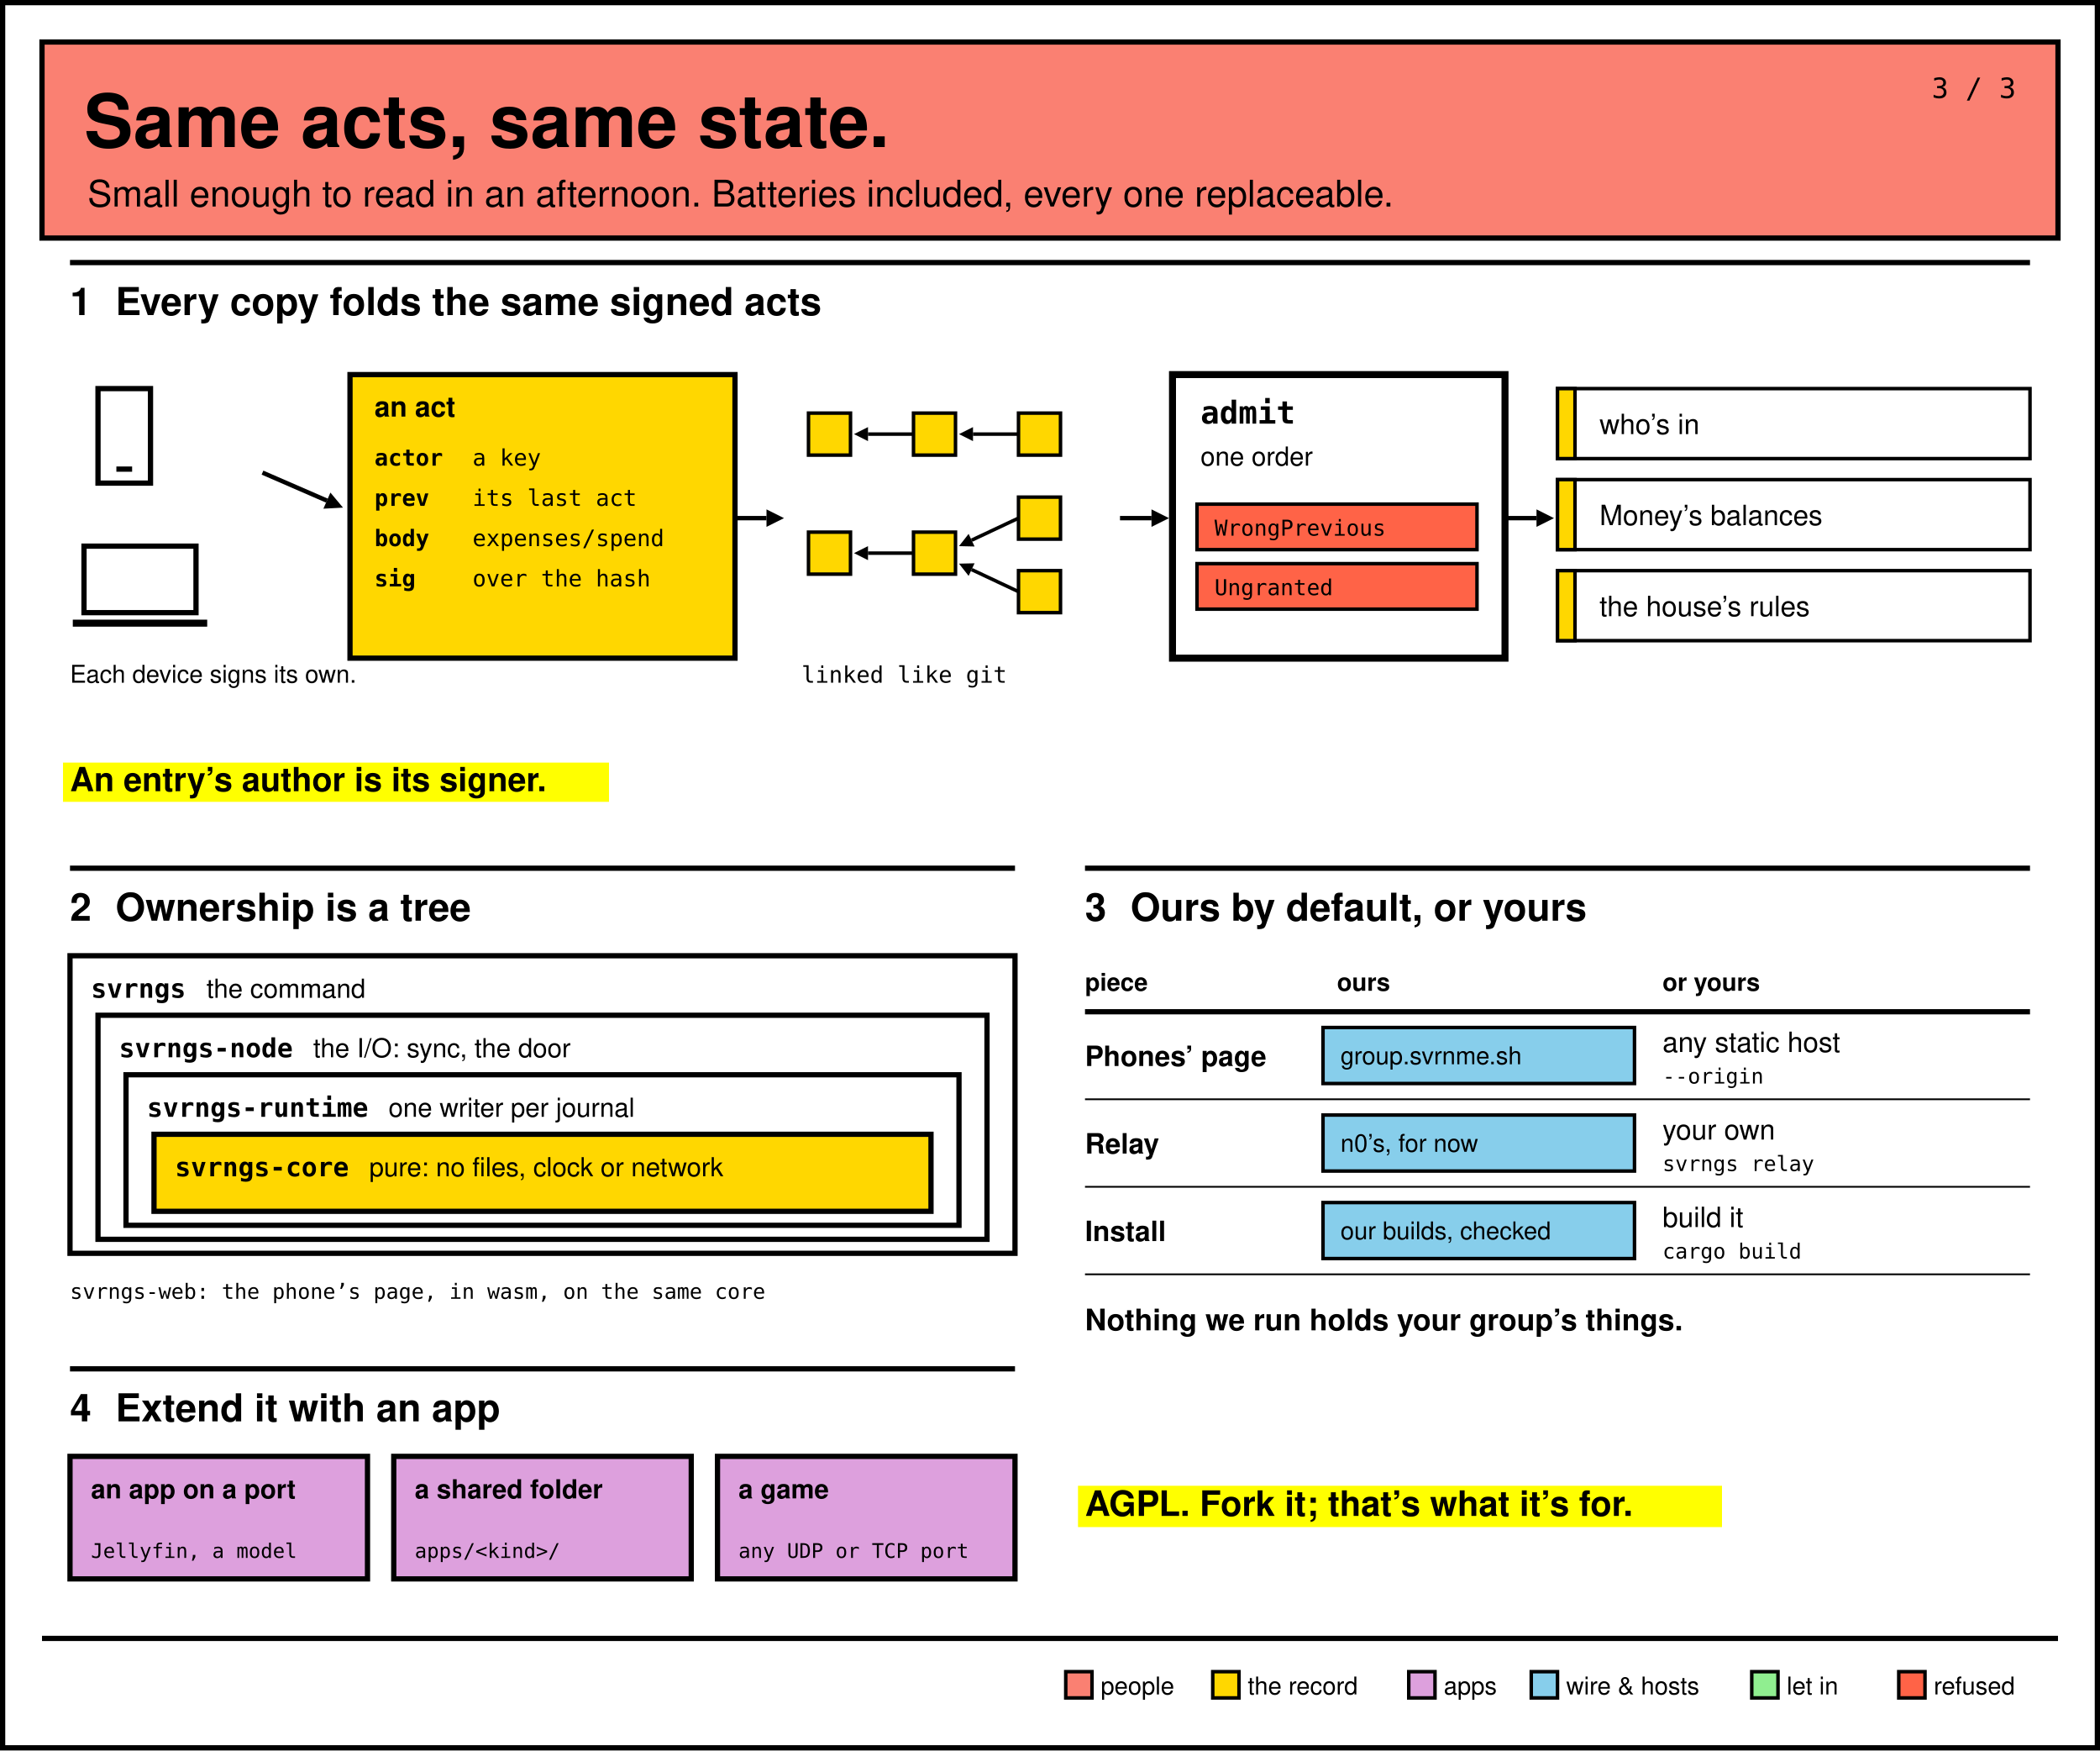
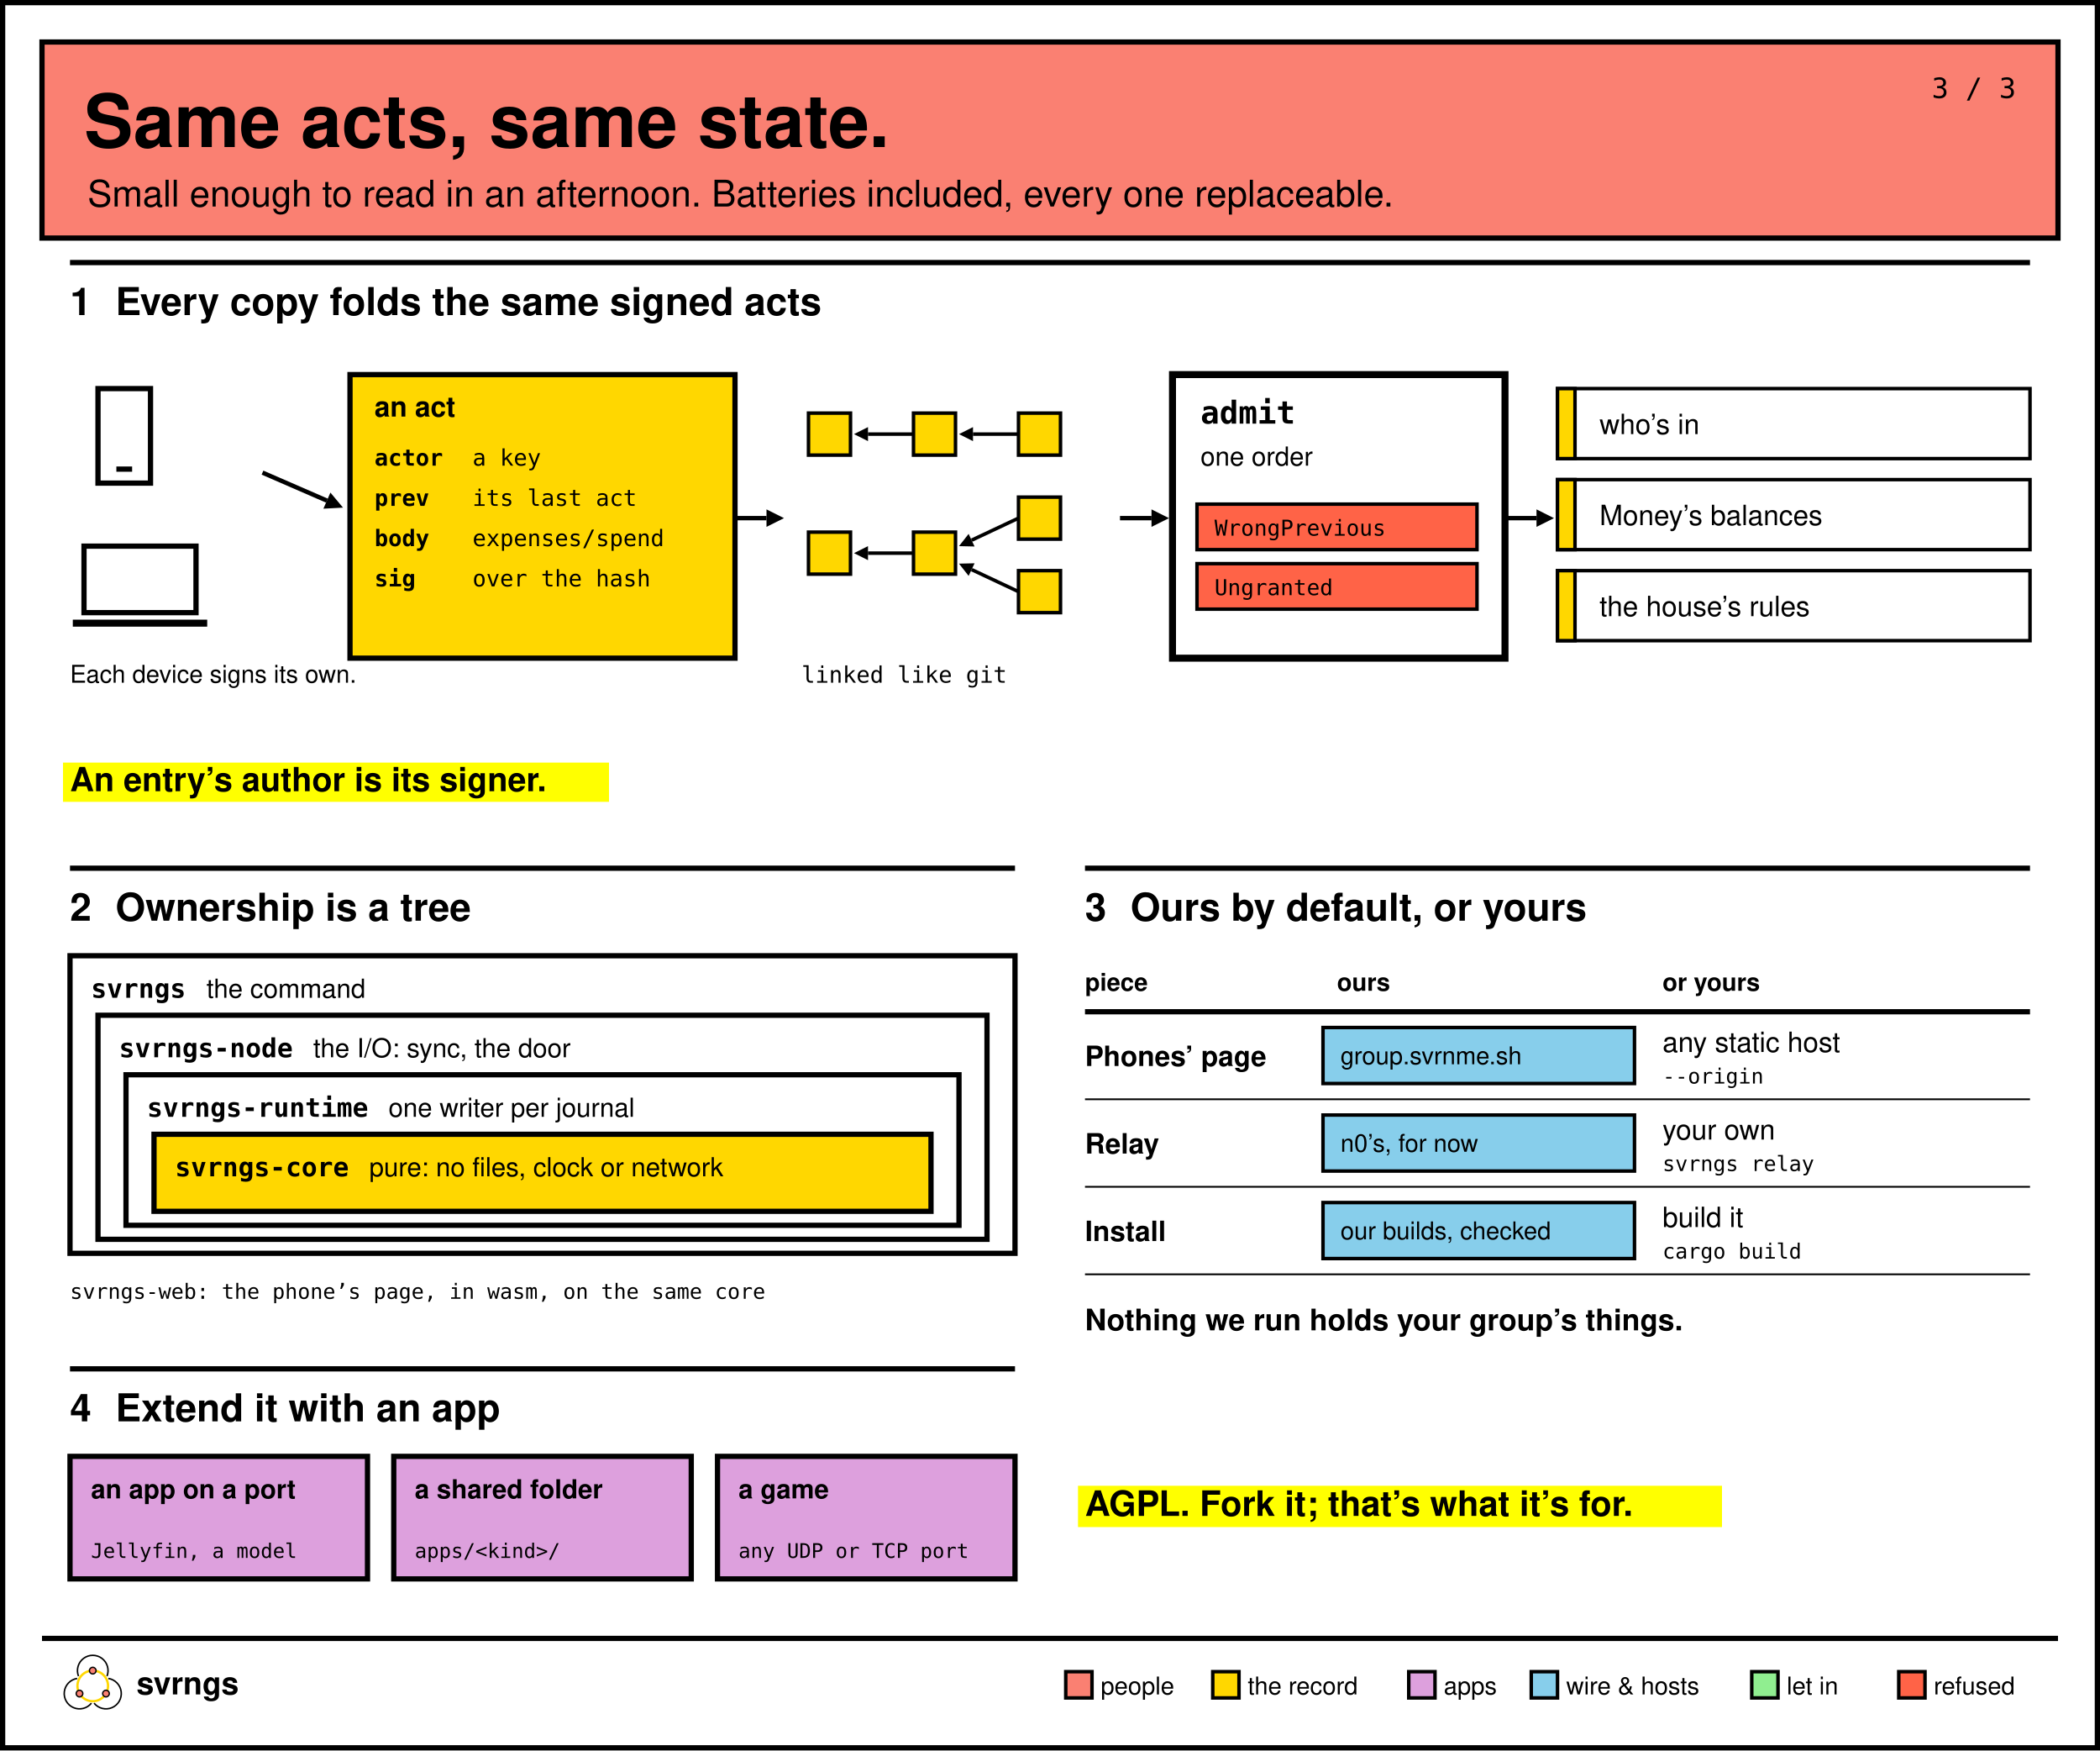
<svg xmlns="http://www.w3.org/2000/svg" viewBox="0 0 1200 1000" width="1200" height="1000" role="img" aria-labelledby="t d">
  <rect x="0" y="0" width="1200" height="1000" fill="white" />
  <rect x="1.5" y="1.5" width="1197" height="997" fill="none" stroke="black" stroke-width="3" />
  <rect x="24" y="24" width="1152" height="112" fill="salmon" stroke="black" stroke-width="3" />
  <text x="48" y="84" font-family="system-ui, -apple-system, 'Segoe UI', Helvetica, Arial, sans-serif" font-size="42" font-weight="900" text-anchor="start" fill="black">Same acts, same state.</text>
  <text x="50" y="118" font-family="system-ui, -apple-system, 'Segoe UI', Helvetica, Arial, sans-serif" font-size="21" font-weight="400" text-anchor="start" fill="black">Small enough to read in an afternoon. Batteries included, every one replaceable.</text>
  <text x="1152" y="56" font-family="ui-monospace, 'SF Mono', SFMono-Regular, Menlo, Consolas, monospace" font-size="16" font-weight="400" text-anchor="end" fill="black">3 / 3</text>
  <line x1="40" y1="150" x2="1160" y2="150" stroke="black" stroke-width="3" />
  <text x="40" y="180" font-family="system-ui, -apple-system, 'Segoe UI', Helvetica, Arial, sans-serif" font-size="22" font-weight="900" text-anchor="start" fill="black">1</text>
  <text x="66" y="180" font-family="system-ui, -apple-system, 'Segoe UI', Helvetica, Arial, sans-serif" font-size="22" font-weight="900" text-anchor="start" fill="black">Every copy folds the same signed acts</text>
  <rect x="56" y="222" width="30" height="54" fill="white" stroke="black" stroke-width="3" />
  <line x1="66.5" y1="268" x2="75.5" y2="268" stroke="black" stroke-width="3" />
  <rect x="48" y="312" width="64" height="38" fill="white" stroke="black" stroke-width="3" />
  <line x1="41.6" y1="356" x2="118.4" y2="356" stroke="black" stroke-width="4" />
  <text x="40" y="390" font-family="system-ui, -apple-system, 'Segoe UI', Helvetica, Arial, sans-serif" font-size="14" font-weight="400" text-anchor="start" fill="black">Each device signs its own.</text>
  <line x1="150" y1="270" x2="186.829" y2="286.013" stroke="black" stroke-width="2.5" />
  <path d="M196 290 L184.8 290.6 L188.8 281.4 Z" fill="black" />
  <rect x="200" y="214" width="220" height="162" fill="gold" stroke="black" stroke-width="3" />
  <text x="214" y="238" font-family="system-ui, -apple-system, 'Segoe UI', Helvetica, Arial, sans-serif" font-size="16" font-weight="700" text-anchor="start" fill="black">an act</text>
  <text x="214" y="266" font-family="ui-monospace, 'SF Mono', SFMono-Regular, Menlo, Consolas, monospace" font-size="13" font-weight="700" text-anchor="start" fill="black">actor</text>
  <text x="270" y="266" font-family="ui-monospace, 'SF Mono', SFMono-Regular, Menlo, Consolas, monospace" font-size="13" font-weight="400" text-anchor="start" fill="black">a key</text>
  <text x="214" y="289" font-family="ui-monospace, 'SF Mono', SFMono-Regular, Menlo, Consolas, monospace" font-size="13" font-weight="700" text-anchor="start" fill="black">prev</text>
  <text x="270" y="289" font-family="ui-monospace, 'SF Mono', SFMono-Regular, Menlo, Consolas, monospace" font-size="13" font-weight="400" text-anchor="start" fill="black">its last act</text>
  <text x="214" y="312" font-family="ui-monospace, 'SF Mono', SFMono-Regular, Menlo, Consolas, monospace" font-size="13" font-weight="700" text-anchor="start" fill="black">body</text>
  <text x="270" y="312" font-family="ui-monospace, 'SF Mono', SFMono-Regular, Menlo, Consolas, monospace" font-size="13" font-weight="400" text-anchor="start" fill="black">expenses/spend</text>
  <text x="214" y="335" font-family="ui-monospace, 'SF Mono', SFMono-Regular, Menlo, Consolas, monospace" font-size="13" font-weight="700" text-anchor="start" fill="black">sig</text>
  <text x="270" y="335" font-family="ui-monospace, 'SF Mono', SFMono-Regular, Menlo, Consolas, monospace" font-size="13" font-weight="400" text-anchor="start" fill="black">over the hash</text>
  <line x1="420" y1="296" x2="438" y2="296" stroke="black" stroke-width="2.5" />
  <path d="M448 296 L438.0 301.0 L438.0 291.0 Z" fill="black" />
  <rect x="462" y="236" width="24" height="24" fill="gold" stroke="black" stroke-width="2" />
  <rect x="522" y="236" width="24" height="24" fill="gold" stroke="black" stroke-width="2" />
  <rect x="582" y="236" width="24" height="24" fill="gold" stroke="black" stroke-width="2" />
  <line x1="522" y1="248" x2="496" y2="248" stroke="black" stroke-width="2" />
  <path d="M488 248 L496.0 244.0 L496.0 252.0 Z" fill="black" />
  <line x1="582" y1="248" x2="556" y2="248" stroke="black" stroke-width="2" />
  <path d="M548 248 L556.0 244.0 L556.0 252.0 Z" fill="black" />
  <rect x="462" y="304" width="24" height="24" fill="gold" stroke="black" stroke-width="2" />
  <rect x="522" y="304" width="24" height="24" fill="gold" stroke="black" stroke-width="2" />
  <rect x="582" y="284" width="24" height="24" fill="gold" stroke="black" stroke-width="2" />
  <rect x="582" y="326" width="24" height="24" fill="gold" stroke="black" stroke-width="2" />
  <line x1="522" y1="316" x2="496" y2="316" stroke="black" stroke-width="2" />
  <path d="M488 316 L496.0 312.0 L496.0 320.0 Z" fill="black" />
  <line x1="582" y1="296" x2="555.239" y2="308.594" stroke="black" stroke-width="2" />
  <path d="M548 312 L553.5 305.0 L556.9 312.2 Z" fill="black" />
  <line x1="582" y1="338" x2="555.239" y2="325.406" stroke="black" stroke-width="2" />
  <path d="M548 322 L556.9 321.8 L553.5 329.0 Z" fill="black" />
  <text x="458" y="390" font-family="ui-monospace, 'SF Mono', SFMono-Regular, Menlo, Consolas, monospace" font-size="13" font-weight="400" text-anchor="start" fill="black">linked like git</text>
  <line x1="640" y1="296" x2="658" y2="296" stroke="black" stroke-width="2.5" />
  <path d="M668 296 L658.0 301.0 L658.0 291.0 Z" fill="black" />
  <rect x="670" y="214" width="190" height="162" fill="white" stroke="black" stroke-width="4" />
  <text x="686" y="242" font-family="ui-monospace, 'SF Mono', SFMono-Regular, Menlo, Consolas, monospace" font-size="18" font-weight="700" text-anchor="start" fill="black">admit</text>
  <text x="686" y="266" font-family="system-ui, -apple-system, 'Segoe UI', Helvetica, Arial, sans-serif" font-size="15" font-weight="400" text-anchor="start" fill="black">one order</text>
  <rect x="684" y="288" width="160" height="26" fill="tomato" stroke="black" stroke-width="2" />
  <text x="694" y="306" font-family="ui-monospace, 'SF Mono', SFMono-Regular, Menlo, Consolas, monospace" font-size="12.5" font-weight="400" text-anchor="start" fill="black">WrongPrevious</text>
  <rect x="684" y="322" width="160" height="26" fill="tomato" stroke="black" stroke-width="2" />
  <text x="694" y="340" font-family="ui-monospace, 'SF Mono', SFMono-Regular, Menlo, Consolas, monospace" font-size="12.5" font-weight="400" text-anchor="start" fill="black">Ungranted</text>
  <line x1="860" y1="296" x2="878" y2="296" stroke="black" stroke-width="2.5" />
  <path d="M888 296 L878.0 301.0 L878.0 291.0 Z" fill="black" />
  <rect x="890" y="222" width="270" height="40" fill="white" stroke="black" stroke-width="2" />
  <rect x="890" y="222" width="10" height="40" fill="gold" stroke="black" stroke-width="2" />
  <text x="914" y="248" font-family="system-ui, -apple-system, 'Segoe UI', Helvetica, Arial, sans-serif" font-size="16" font-weight="400" text-anchor="start" fill="black">who’s in</text>
  <rect x="890" y="274" width="270" height="40" fill="white" stroke="black" stroke-width="2" />
  <rect x="890" y="274" width="10" height="40" fill="gold" stroke="black" stroke-width="2" />
  <text x="914" y="300" font-family="system-ui, -apple-system, 'Segoe UI', Helvetica, Arial, sans-serif" font-size="16" font-weight="400" text-anchor="start" fill="black">Money’s balances</text>
  <rect x="890" y="326" width="270" height="40" fill="white" stroke="black" stroke-width="2" />
  <rect x="890" y="326" width="10" height="40" fill="gold" stroke="black" stroke-width="2" />
  <text x="914" y="352" font-family="system-ui, -apple-system, 'Segoe UI', Helvetica, Arial, sans-serif" font-size="16" font-weight="400" text-anchor="start" fill="black">the house’s rules</text>
  <rect x="36" y="435.66" width="312" height="22.42" fill="yellow" />
  <text x="40" y="452" font-family="system-ui, -apple-system, 'Segoe UI', Helvetica, Arial, sans-serif" font-size="19" font-weight="700" text-anchor="start" fill="black">An entry’s author is its signer.</text>
  <line x1="40" y1="496" x2="580" y2="496" stroke="black" stroke-width="3" />
  <text x="40" y="526" font-family="system-ui, -apple-system, 'Segoe UI', Helvetica, Arial, sans-serif" font-size="22" font-weight="900" text-anchor="start" fill="black">2</text>
  <text x="66" y="526" font-family="system-ui, -apple-system, 'Segoe UI', Helvetica, Arial, sans-serif" font-size="22" font-weight="900" text-anchor="start" fill="black">Ownership is a tree</text>
  <rect x="40" y="546" width="540" height="170" fill="white" stroke="black" stroke-width="3" />
  <text x="52" y="570" font-family="ui-monospace, 'SF Mono', SFMono-Regular, Menlo, Consolas, monospace" font-size="15" font-weight="700" text-anchor="start" fill="black">svrngs</text>
  <text x="118" y="570" font-family="system-ui, -apple-system, 'Segoe UI', Helvetica, Arial, sans-serif" font-size="15" font-weight="400" text-anchor="start" fill="black">the command</text>
  <rect x="56" y="580" width="508" height="128" fill="white" stroke="black" stroke-width="3" />
  <text x="68" y="604" font-family="ui-monospace, 'SF Mono', SFMono-Regular, Menlo, Consolas, monospace" font-size="15" font-weight="700" text-anchor="start" fill="black">svrngs-node</text>
  <text x="179" y="604" font-family="system-ui, -apple-system, 'Segoe UI', Helvetica, Arial, sans-serif" font-size="15" font-weight="400" text-anchor="start" fill="black">the I/O: sync, the door</text>
  <rect x="72" y="614" width="476" height="86" fill="white" stroke="black" stroke-width="3" />
  <text x="84" y="638" font-family="ui-monospace, 'SF Mono', SFMono-Regular, Menlo, Consolas, monospace" font-size="15" font-weight="700" text-anchor="start" fill="black">svrngs-runtime</text>
  <text x="222" y="638" font-family="system-ui, -apple-system, 'Segoe UI', Helvetica, Arial, sans-serif" font-size="15" font-weight="400" text-anchor="start" fill="black">one writer per journal</text>
  <rect x="88" y="648" width="444" height="44" fill="gold" stroke="black" stroke-width="3" />
  <text x="100" y="672" font-family="ui-monospace, 'SF Mono', SFMono-Regular, Menlo, Consolas, monospace" font-size="15" font-weight="700" text-anchor="start" fill="black">svrngs-core</text>
  <text x="211" y="672" font-family="system-ui, -apple-system, 'Segoe UI', Helvetica, Arial, sans-serif" font-size="15" font-weight="400" text-anchor="start" fill="black">pure: no files, clock or network</text>
  <text x="40" y="742" font-family="ui-monospace, 'SF Mono', SFMono-Regular, Menlo, Consolas, monospace" font-size="12" font-weight="400" text-anchor="start" fill="black">svrngs-web: the phone’s page, in wasm, on the same core</text>
  <line x1="620" y1="496" x2="1160" y2="496" stroke="black" stroke-width="3" />
  <text x="620" y="526" font-family="system-ui, -apple-system, 'Segoe UI', Helvetica, Arial, sans-serif" font-size="22" font-weight="900" text-anchor="start" fill="black">3</text>
  <text x="646" y="526" font-family="system-ui, -apple-system, 'Segoe UI', Helvetica, Arial, sans-serif" font-size="22" font-weight="900" text-anchor="start" fill="black">Ours by default, or yours</text>
  <text x="620" y="566" font-family="system-ui, -apple-system, 'Segoe UI', Helvetica, Arial, sans-serif" font-size="14" font-weight="700" text-anchor="start" fill="black">piece</text>
  <text x="764" y="566" font-family="system-ui, -apple-system, 'Segoe UI', Helvetica, Arial, sans-serif" font-size="14" font-weight="700" text-anchor="start" fill="black">ours</text>
  <text x="950" y="566" font-family="system-ui, -apple-system, 'Segoe UI', Helvetica, Arial, sans-serif" font-size="14" font-weight="700" text-anchor="start" fill="black">or yours</text>
  <line x1="620" y1="578" x2="1160" y2="578" stroke="black" stroke-width="3" />
  <text x="620" y="609" font-family="system-ui, -apple-system, 'Segoe UI', Helvetica, Arial, sans-serif" font-size="16" font-weight="700" text-anchor="start" fill="black">Phones’ page</text>
  <rect x="756" y="587" width="178" height="32" fill="skyblue" stroke="black" stroke-width="2" />
  <text x="766" y="608" font-family="system-ui, -apple-system, 'Segoe UI', Helvetica, Arial, sans-serif" font-size="14" font-weight="400" text-anchor="start" fill="black">group.svrnme.sh</text>
  <text x="950" y="601" font-family="system-ui, -apple-system, 'Segoe UI', Helvetica, Arial, sans-serif" font-size="16" font-weight="400" text-anchor="start" fill="black">any static host</text>
  <text x="950" y="619" font-family="ui-monospace, 'SF Mono', SFMono-Regular, Menlo, Consolas, monospace" font-size="12" font-weight="400" text-anchor="start" fill="black">--origin</text>
  <line x1="620" y1="628" x2="1160" y2="628" stroke="black" stroke-width="1" />
  <text x="620" y="659" font-family="system-ui, -apple-system, 'Segoe UI', Helvetica, Arial, sans-serif" font-size="16" font-weight="700" text-anchor="start" fill="black">Relay</text>
  <rect x="756" y="637" width="178" height="32" fill="skyblue" stroke="black" stroke-width="2" />
  <text x="766" y="658" font-family="system-ui, -apple-system, 'Segoe UI', Helvetica, Arial, sans-serif" font-size="14" font-weight="400" text-anchor="start" fill="black">n0’s, for now</text>
  <text x="950" y="651" font-family="system-ui, -apple-system, 'Segoe UI', Helvetica, Arial, sans-serif" font-size="16" font-weight="400" text-anchor="start" fill="black">your own</text>
  <text x="950" y="669" font-family="ui-monospace, 'SF Mono', SFMono-Regular, Menlo, Consolas, monospace" font-size="12" font-weight="400" text-anchor="start" fill="black">svrngs relay</text>
  <line x1="620" y1="678" x2="1160" y2="678" stroke="black" stroke-width="1" />
  <text x="620" y="709" font-family="system-ui, -apple-system, 'Segoe UI', Helvetica, Arial, sans-serif" font-size="16" font-weight="700" text-anchor="start" fill="black">Install</text>
  <rect x="756" y="687" width="178" height="32" fill="skyblue" stroke="black" stroke-width="2" />
  <text x="766" y="708" font-family="system-ui, -apple-system, 'Segoe UI', Helvetica, Arial, sans-serif" font-size="14" font-weight="400" text-anchor="start" fill="black">our builds, checked</text>
  <text x="950" y="701" font-family="system-ui, -apple-system, 'Segoe UI', Helvetica, Arial, sans-serif" font-size="16" font-weight="400" text-anchor="start" fill="black">build it</text>
  <text x="950" y="719" font-family="ui-monospace, 'SF Mono', SFMono-Regular, Menlo, Consolas, monospace" font-size="12" font-weight="400" text-anchor="start" fill="black">cargo build</text>
  <line x1="620" y1="728" x2="1160" y2="728" stroke="black" stroke-width="1" />
  <text x="620" y="760" font-family="system-ui, -apple-system, 'Segoe UI', Helvetica, Arial, sans-serif" font-size="17" font-weight="700" text-anchor="start" fill="black">Nothing we run holds your group’s things.</text>
  <line x1="40" y1="782" x2="580" y2="782" stroke="black" stroke-width="3" />
  <text x="40" y="812" font-family="system-ui, -apple-system, 'Segoe UI', Helvetica, Arial, sans-serif" font-size="22" font-weight="900" text-anchor="start" fill="black">4</text>
  <text x="66" y="812" font-family="system-ui, -apple-system, 'Segoe UI', Helvetica, Arial, sans-serif" font-size="22" font-weight="900" text-anchor="start" fill="black">Extend it with an app</text>
  <rect x="40" y="832" width="170" height="70" fill="plum" stroke="black" stroke-width="3" />
  <text x="52" y="856" font-family="system-ui, -apple-system, 'Segoe UI', Helvetica, Arial, sans-serif" font-size="15" font-weight="700" text-anchor="start" fill="black">an app on a port</text>
  <text x="52" y="890" font-family="ui-monospace, 'SF Mono', SFMono-Regular, Menlo, Consolas, monospace" font-size="11.5" font-weight="400" text-anchor="start" fill="black">Jellyfin, a model</text>
  <rect x="225" y="832" width="170" height="70" fill="plum" stroke="black" stroke-width="3" />
  <text x="237" y="856" font-family="system-ui, -apple-system, 'Segoe UI', Helvetica, Arial, sans-serif" font-size="15" font-weight="700" text-anchor="start" fill="black">a shared folder</text>
  <text x="237" y="890" font-family="ui-monospace, 'SF Mono', SFMono-Regular, Menlo, Consolas, monospace" font-size="11.5" font-weight="400" text-anchor="start" fill="black">apps/&lt;kind&gt;/</text>
  <rect x="410" y="832" width="170" height="70" fill="plum" stroke="black" stroke-width="3" />
  <text x="422" y="856" font-family="system-ui, -apple-system, 'Segoe UI', Helvetica, Arial, sans-serif" font-size="15" font-weight="700" text-anchor="start" fill="black">a game</text>
  <text x="422" y="890" font-family="ui-monospace, 'SF Mono', SFMono-Regular, Menlo, Consolas, monospace" font-size="11.5" font-weight="400" text-anchor="start" fill="black">any UDP or TCP port</text>
  <rect x="616" y="848.8" width="368" height="23.6" fill="yellow" />
  <text x="620" y="866" font-family="system-ui, -apple-system, 'Segoe UI', Helvetica, Arial, sans-serif" font-size="20" font-weight="700" text-anchor="start" fill="black">AGPL. Fork it; that’s what it’s for.</text>
  <line x1="24" y1="936" x2="1176" y2="936" stroke="black" stroke-width="3" />
+   <g transform="translate(53 963.14) scale(0.19)">
+     <circle cx="0" cy="0" r="46" fill="none" stroke="gold" stroke-width="7" />
+     <path d="M-42.87 -29.33 A46 46 0 1 1 42.87 -29.33" fill="none" stroke="black" stroke-width="4.5" />
+     <path d="M46.84 -22.46 A46 46 0 1 1 3.96 51.79" fill="none" stroke="black" stroke-width="4.5" />
+     <path d="M-3.96 51.79 A46 46 0 1 1 -46.84 -22.46" fill="none" stroke="black" stroke-width="4.5" />
+     <circle cx="0" cy="-46" r="10" fill="salmon" stroke="black" stroke-width="4" />
+     <circle cx="39.84" cy="23" r="10" fill="salmon" stroke="black" stroke-width="4" />
+     <circle cx="-39.84" cy="23" r="10" fill="salmon" stroke="black" stroke-width="4" />
+   </g>
+   <text x="78" y="968" font-family="system-ui, -apple-system, 'Segoe UI', Helvetica, Arial, sans-serif" font-size="18" font-weight="900" text-anchor="start" fill="black">svrngs</text>
  <text x="1105" y="968" font-family="system-ui, -apple-system, 'Segoe UI', Helvetica, Arial, sans-serif" font-size="14" font-weight="400" text-anchor="start" fill="black">refused</text>
  <rect x="1085" y="955" width="15" height="15" fill="tomato" stroke="black" stroke-width="2" />
  <text x="1021" y="968" font-family="system-ui, -apple-system, 'Segoe UI', Helvetica, Arial, sans-serif" font-size="14" font-weight="400" text-anchor="start" fill="black">let in</text>
  <rect x="1001" y="955" width="15" height="15" fill="lightgreen" stroke="black" stroke-width="2" />
  <text x="895" y="968" font-family="system-ui, -apple-system, 'Segoe UI', Helvetica, Arial, sans-serif" font-size="14" font-weight="400" text-anchor="start" fill="black">wire &amp; hosts</text>
  <rect x="875" y="955" width="15" height="15" fill="skyblue" stroke="black" stroke-width="2" />
  <text x="825" y="968" font-family="system-ui, -apple-system, 'Segoe UI', Helvetica, Arial, sans-serif" font-size="14" font-weight="400" text-anchor="start" fill="black">apps</text>
  <rect x="805" y="955" width="15" height="15" fill="plum" stroke="black" stroke-width="2" />
  <text x="713" y="968" font-family="system-ui, -apple-system, 'Segoe UI', Helvetica, Arial, sans-serif" font-size="14" font-weight="400" text-anchor="start" fill="black">the record</text>
  <rect x="693" y="955" width="15" height="15" fill="gold" stroke="black" stroke-width="2" />
  <text x="629" y="968" font-family="system-ui, -apple-system, 'Segoe UI', Helvetica, Arial, sans-serif" font-size="14" font-weight="400" text-anchor="start" fill="black">people</text>
  <rect x="609" y="955" width="15" height="15" fill="salmon" stroke="black" stroke-width="2" />
</svg>
